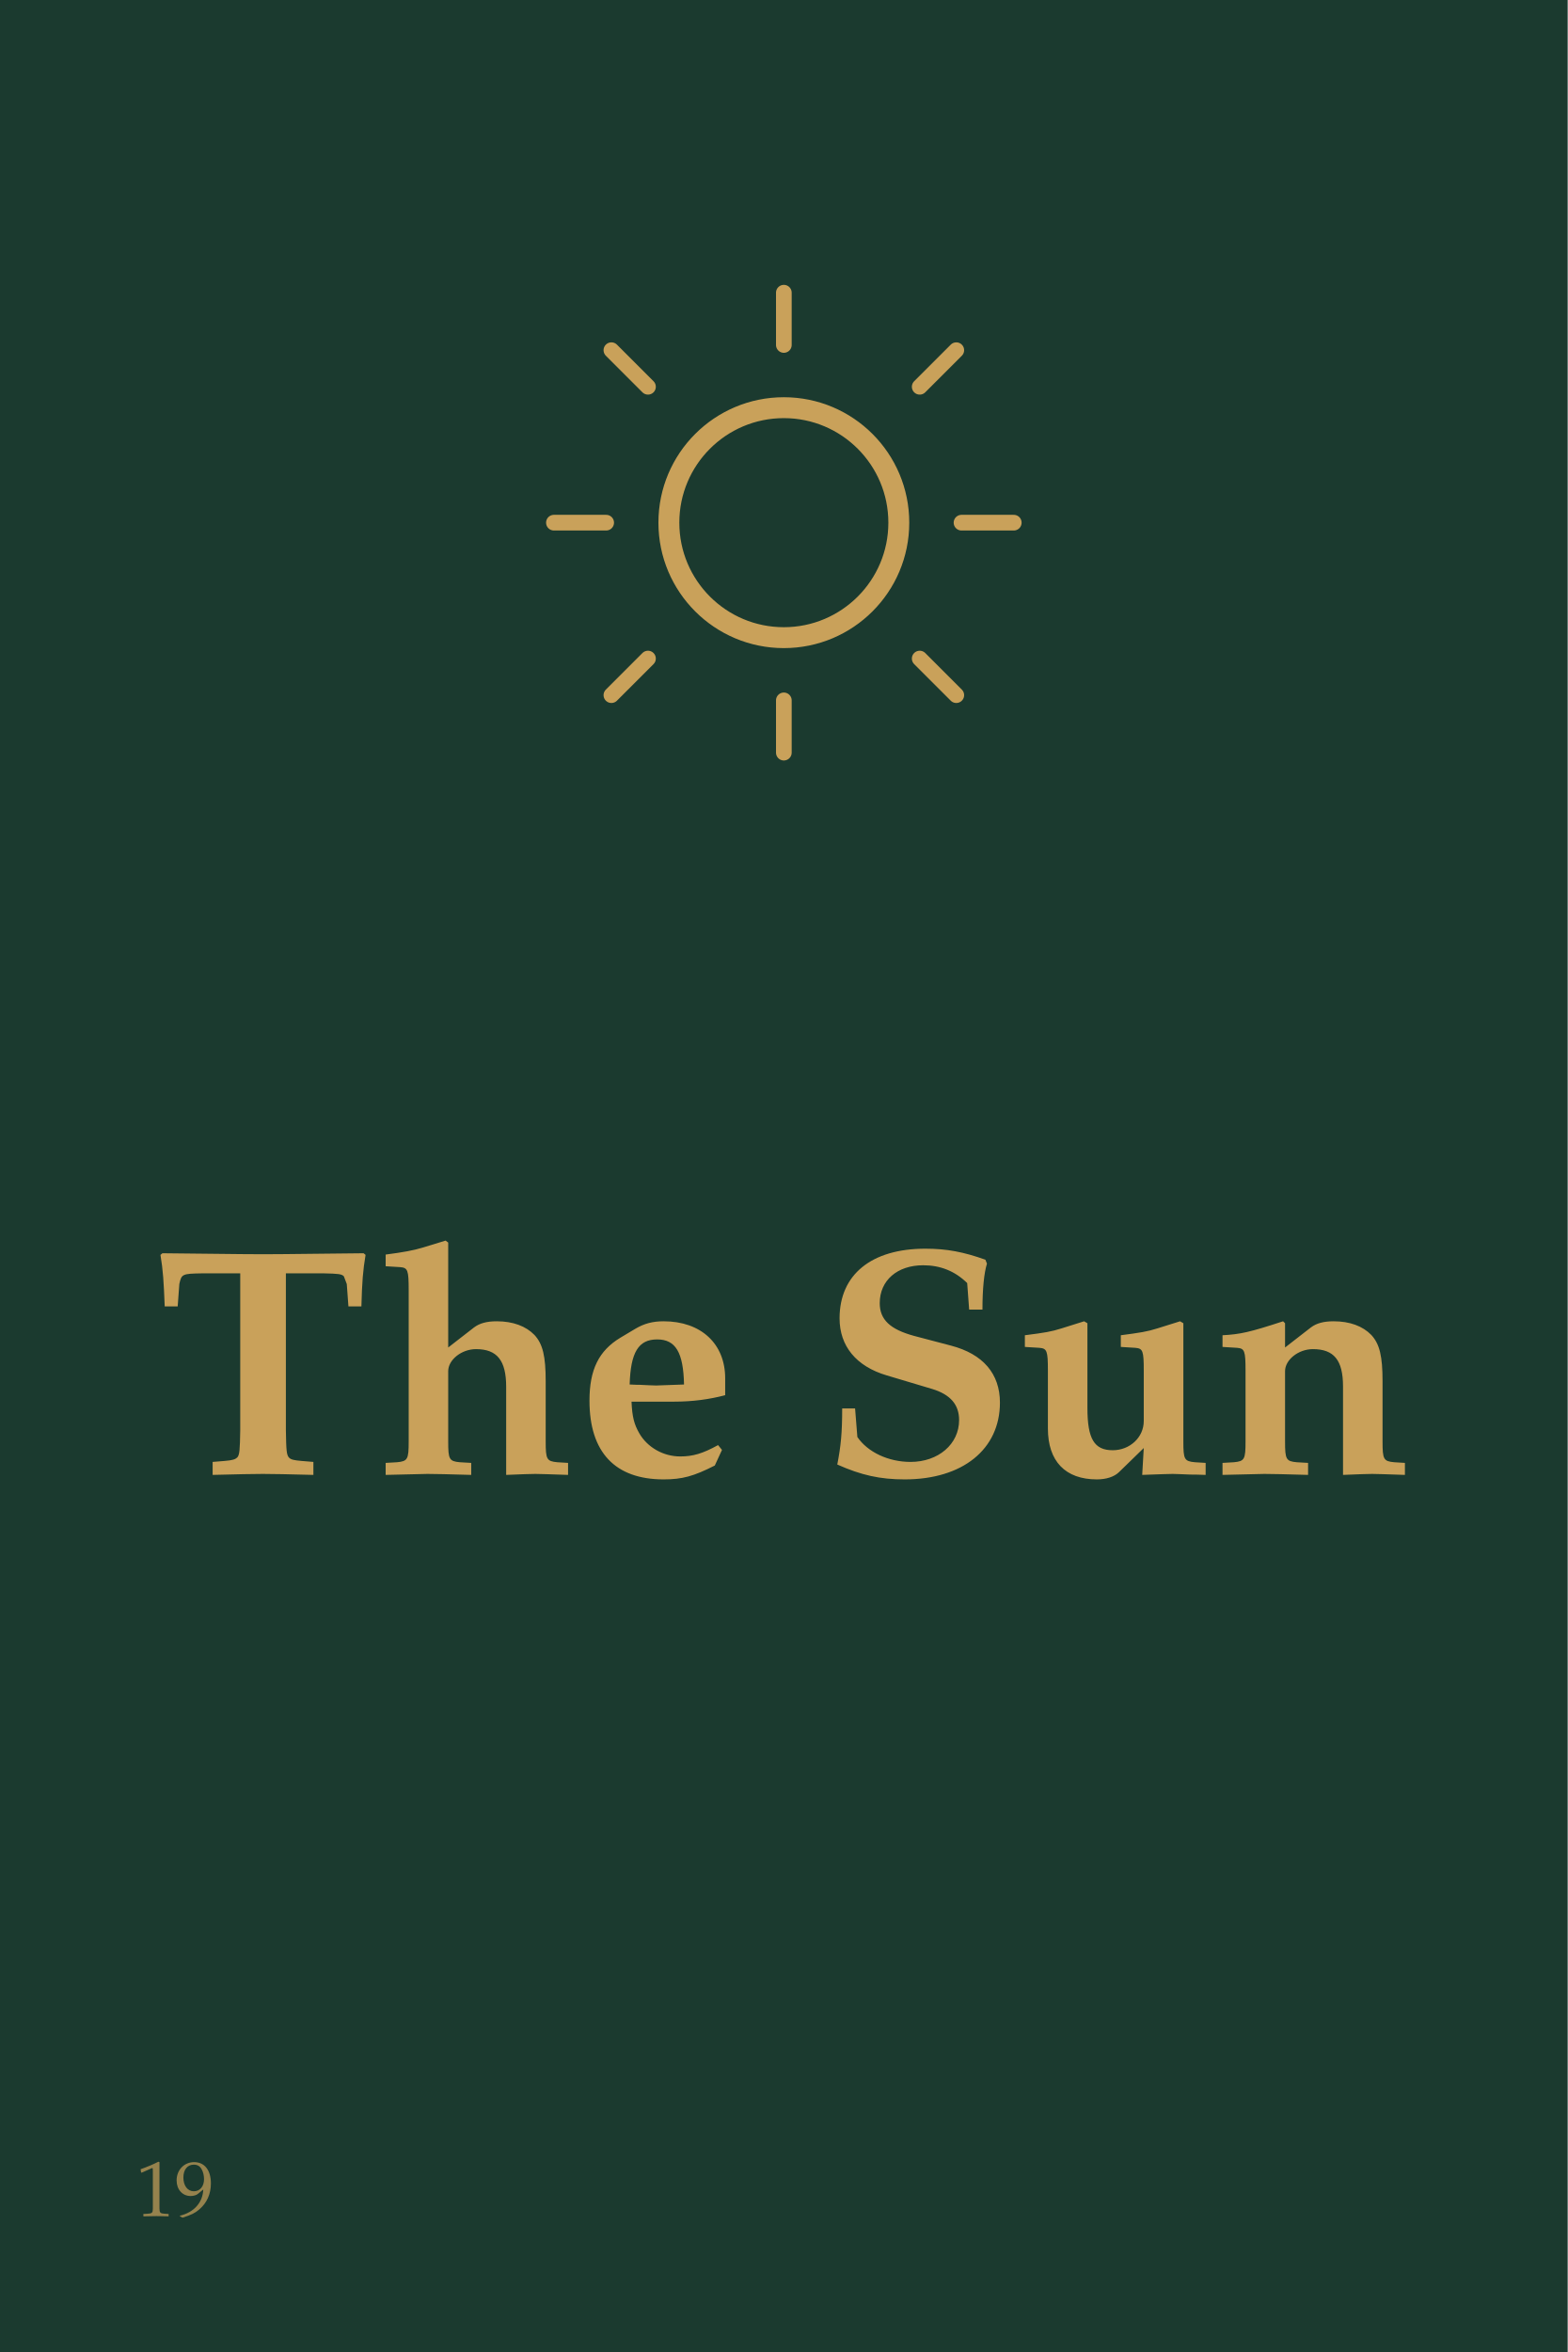
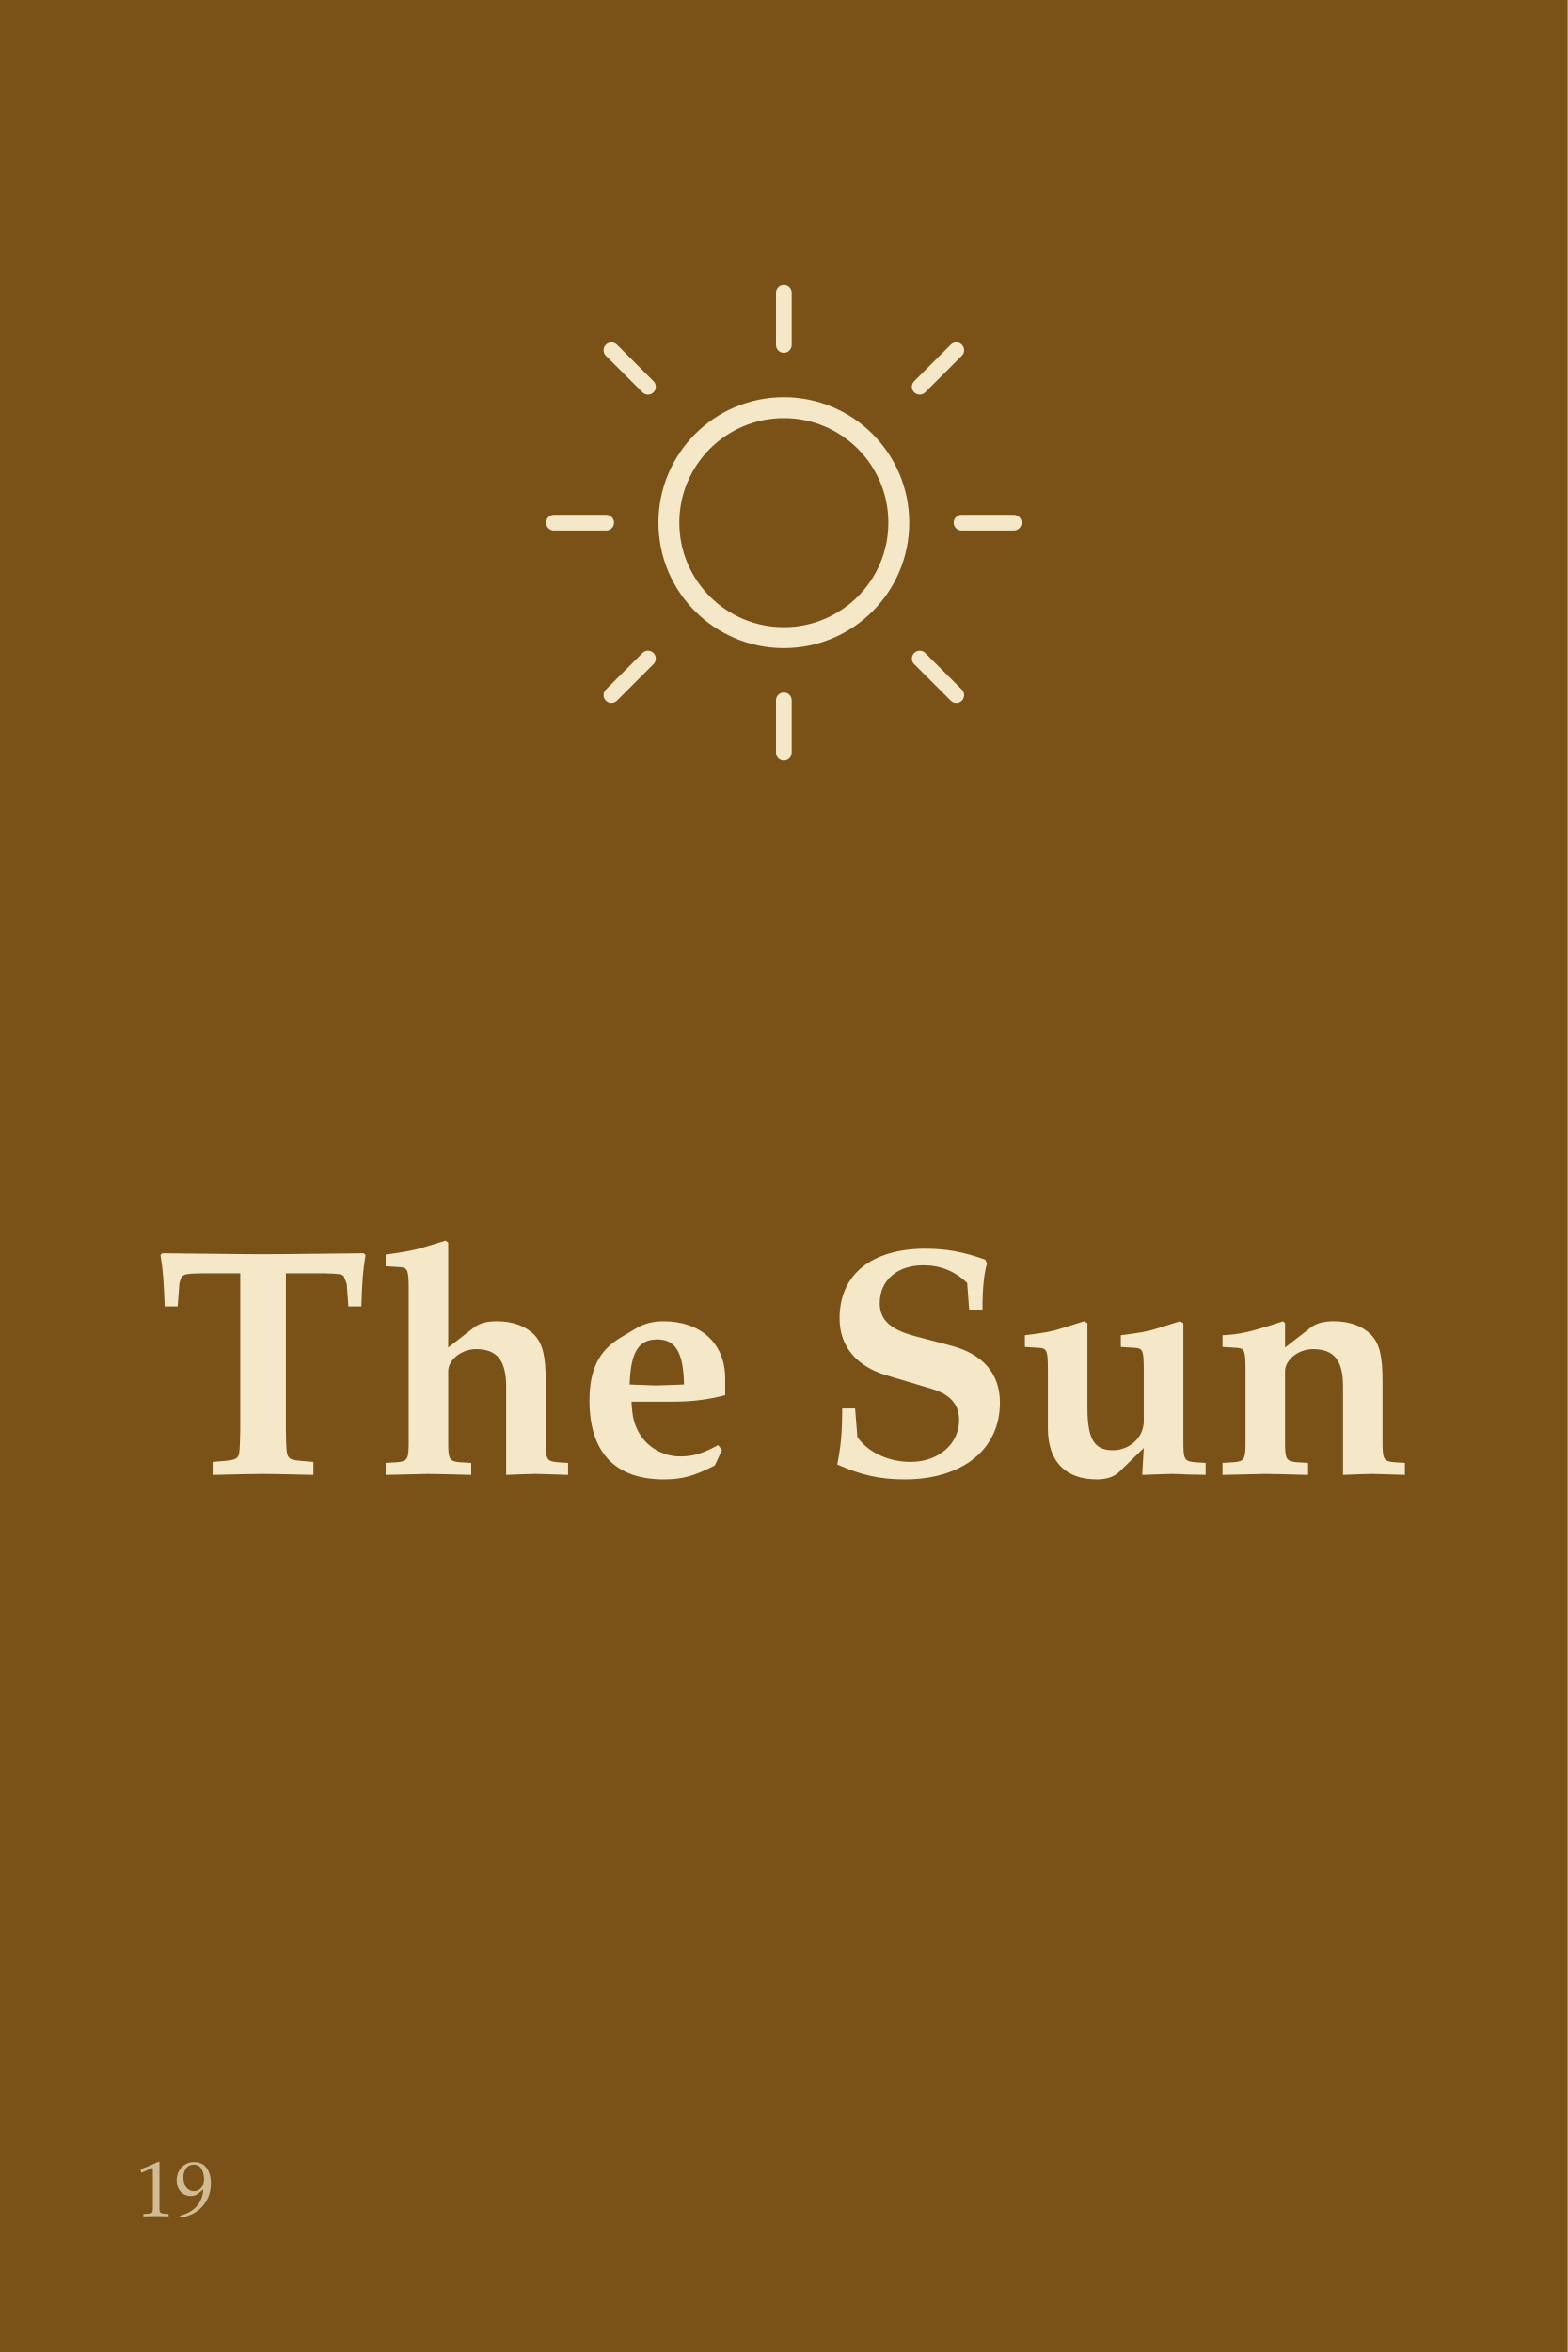
<svg xmlns="http://www.w3.org/2000/svg" viewBox="0 0 300 450" width="300" height="450">
-   <rect width="300" height="450" fill="#1b3a2f" />
-   <circle cx="150" cy="100" r="22" fill="none" stroke="#c9a15a" stroke-width="4" />
-   <g stroke="#c9a15a" stroke-width="3" stroke-linecap="round">
+   <rect width="300" height="450" fill="#7a5218" />
+   <circle cx="150" cy="100" r="22" fill="none" stroke="#f5e8c8" stroke-width="4" />
+   <g stroke="#f5e8c8" stroke-width="3" stroke-linecap="round">
    <line x1="150" y1="66" x2="150" y2="56" />
    <line x1="150" y1="134" x2="150" y2="144" />
    <line x1="116" y1="100" x2="106" y2="100" />
    <line x1="184" y1="100" x2="194" y2="100" />
    <line x1="124" y1="74" x2="117" y2="67" />
    <line x1="176" y1="74" x2="183" y2="67" />
    <line x1="124" y1="126" x2="117" y2="133" />
    <line x1="176" y1="126" x2="183" y2="133" />
  </g>
-   <text x="150" y="282" text-anchor="middle" font-family="Iowan Old Style, Palatino, Georgia, serif" font-size="62" font-weight="700" fill="#c9a15a">The Sun</text>
-   <text x="26" y="424" font-family="Iowan Old Style, Palatino, Georgia, serif" font-size="15" fill="#c9a15a" opacity="0.7">19</text>
+   <text x="150" y="282" text-anchor="middle" font-family="Iowan Old Style, Palatino, Georgia, serif" font-size="62" font-weight="700" fill="#f5e8c8">The Sun</text>
+   <text x="26" y="424" font-family="Iowan Old Style, Palatino, Georgia, serif" font-size="15" fill="#f5e8c8" opacity="0.7">19</text>
</svg>
